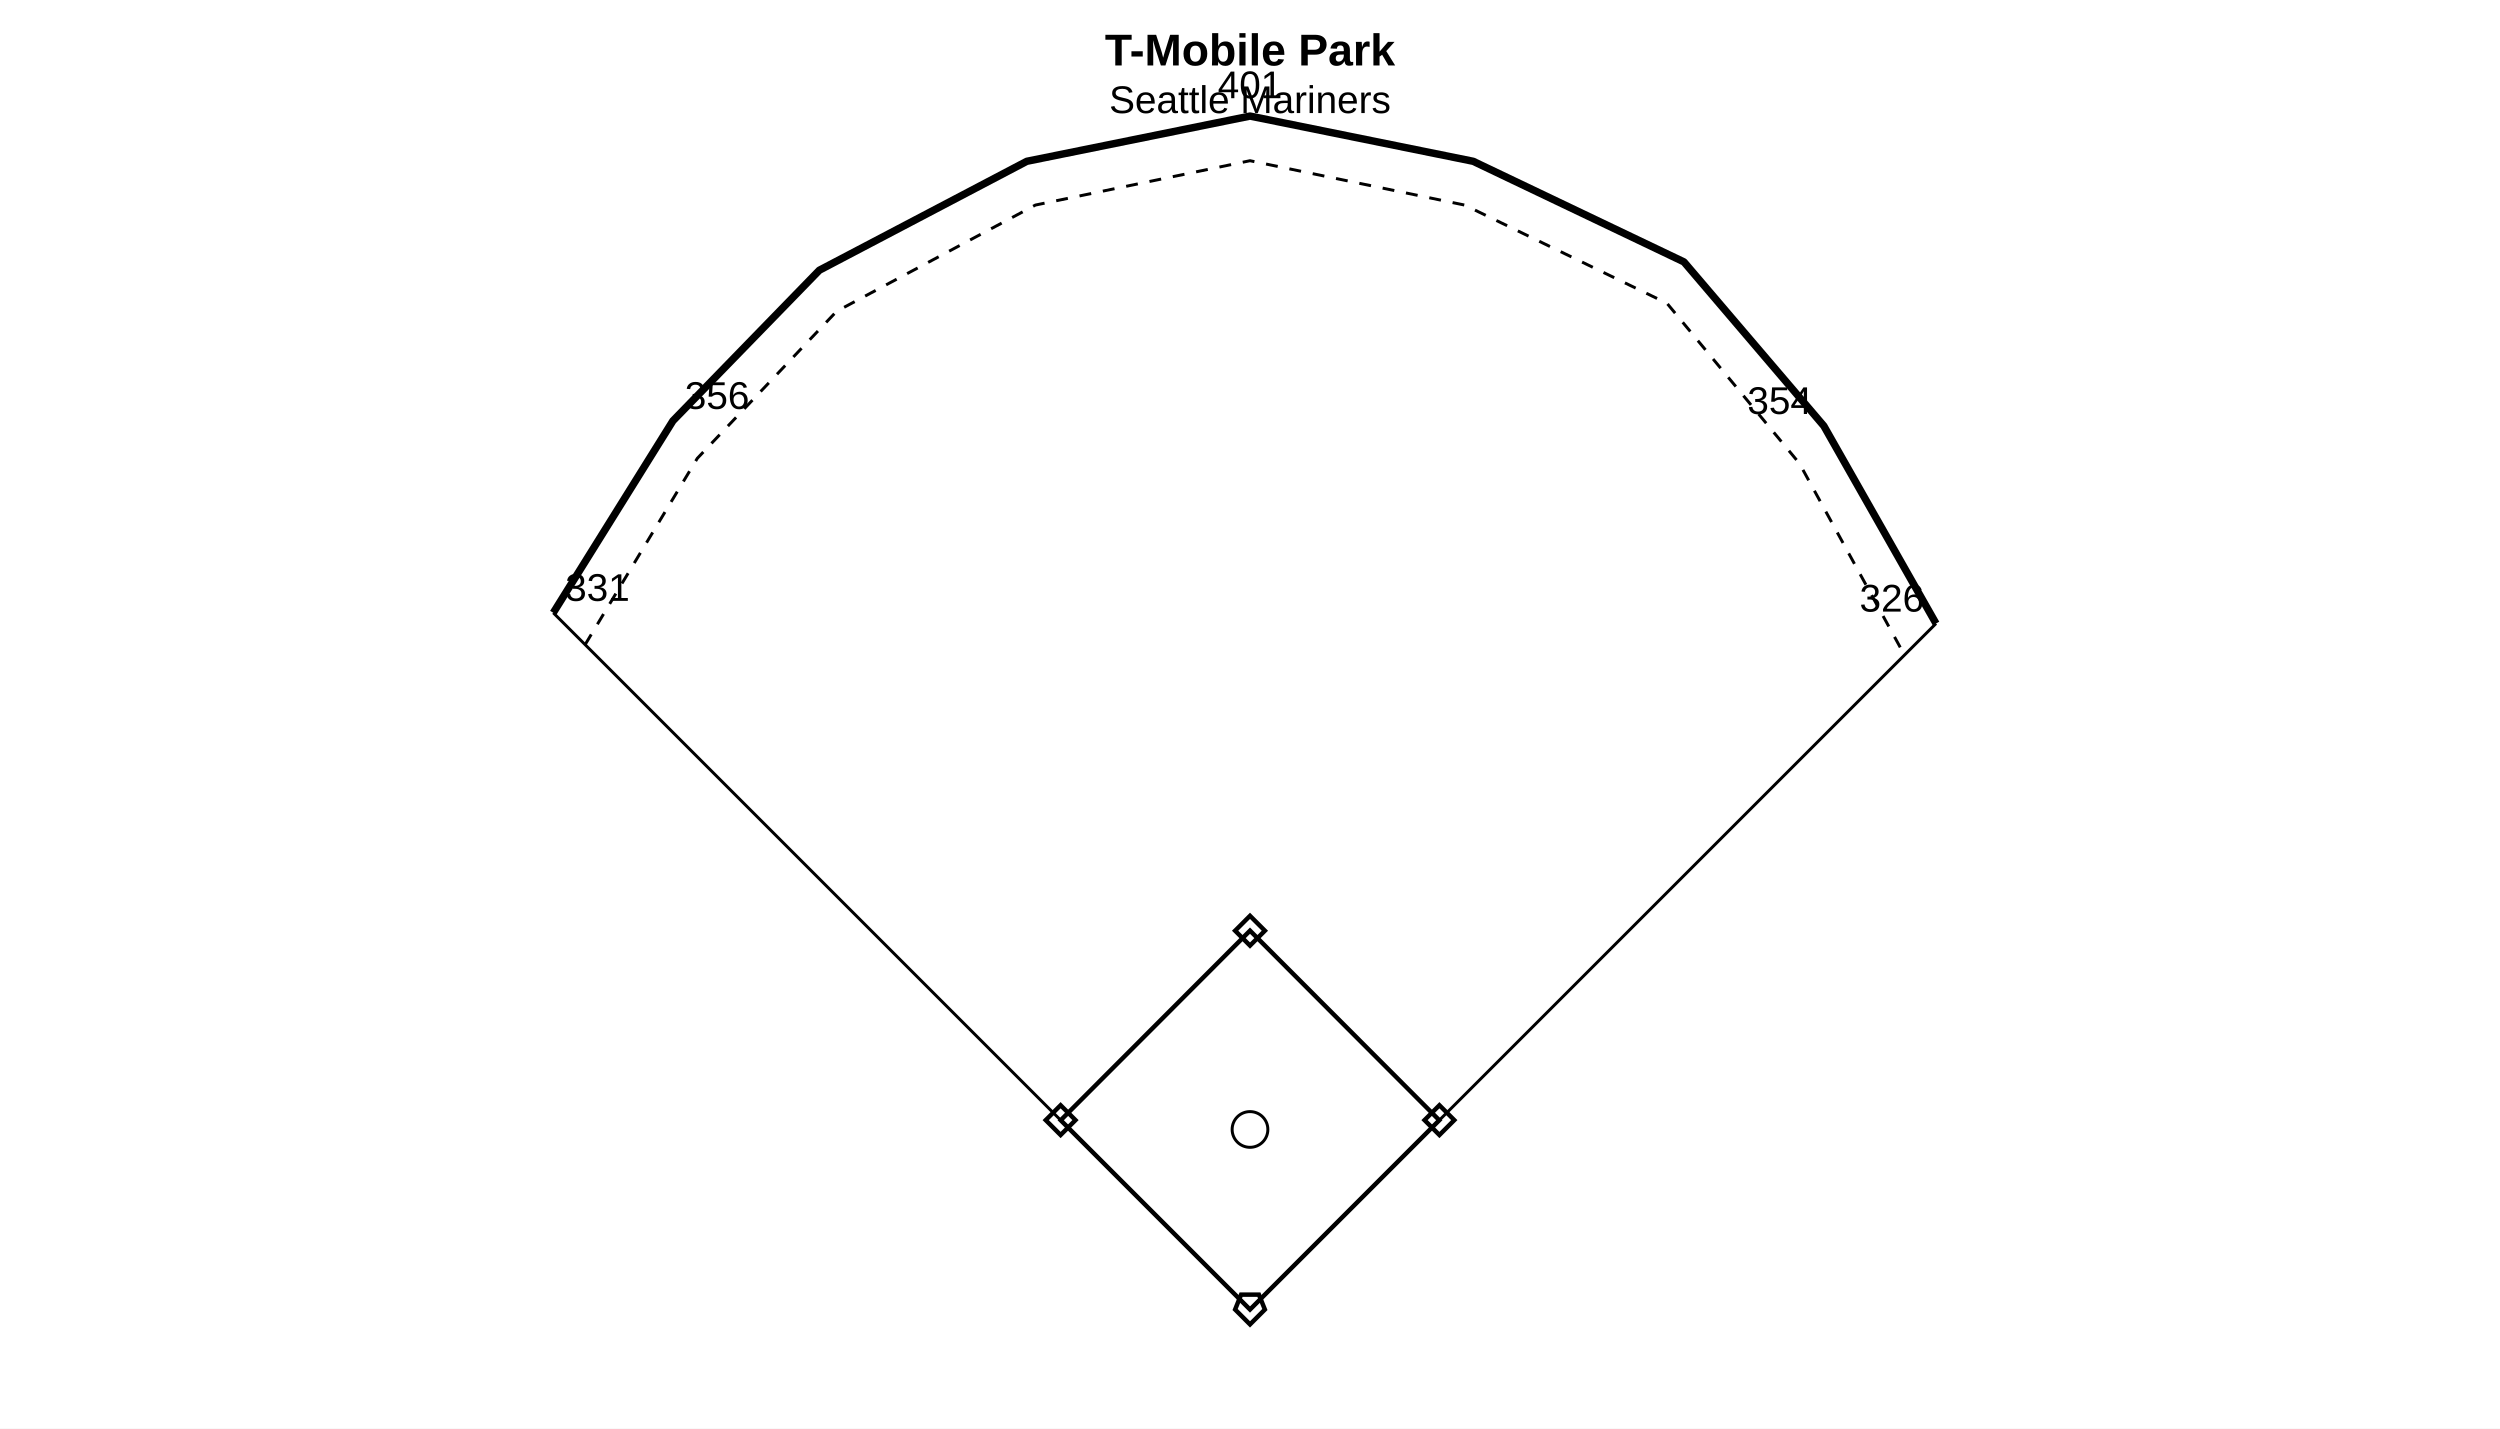
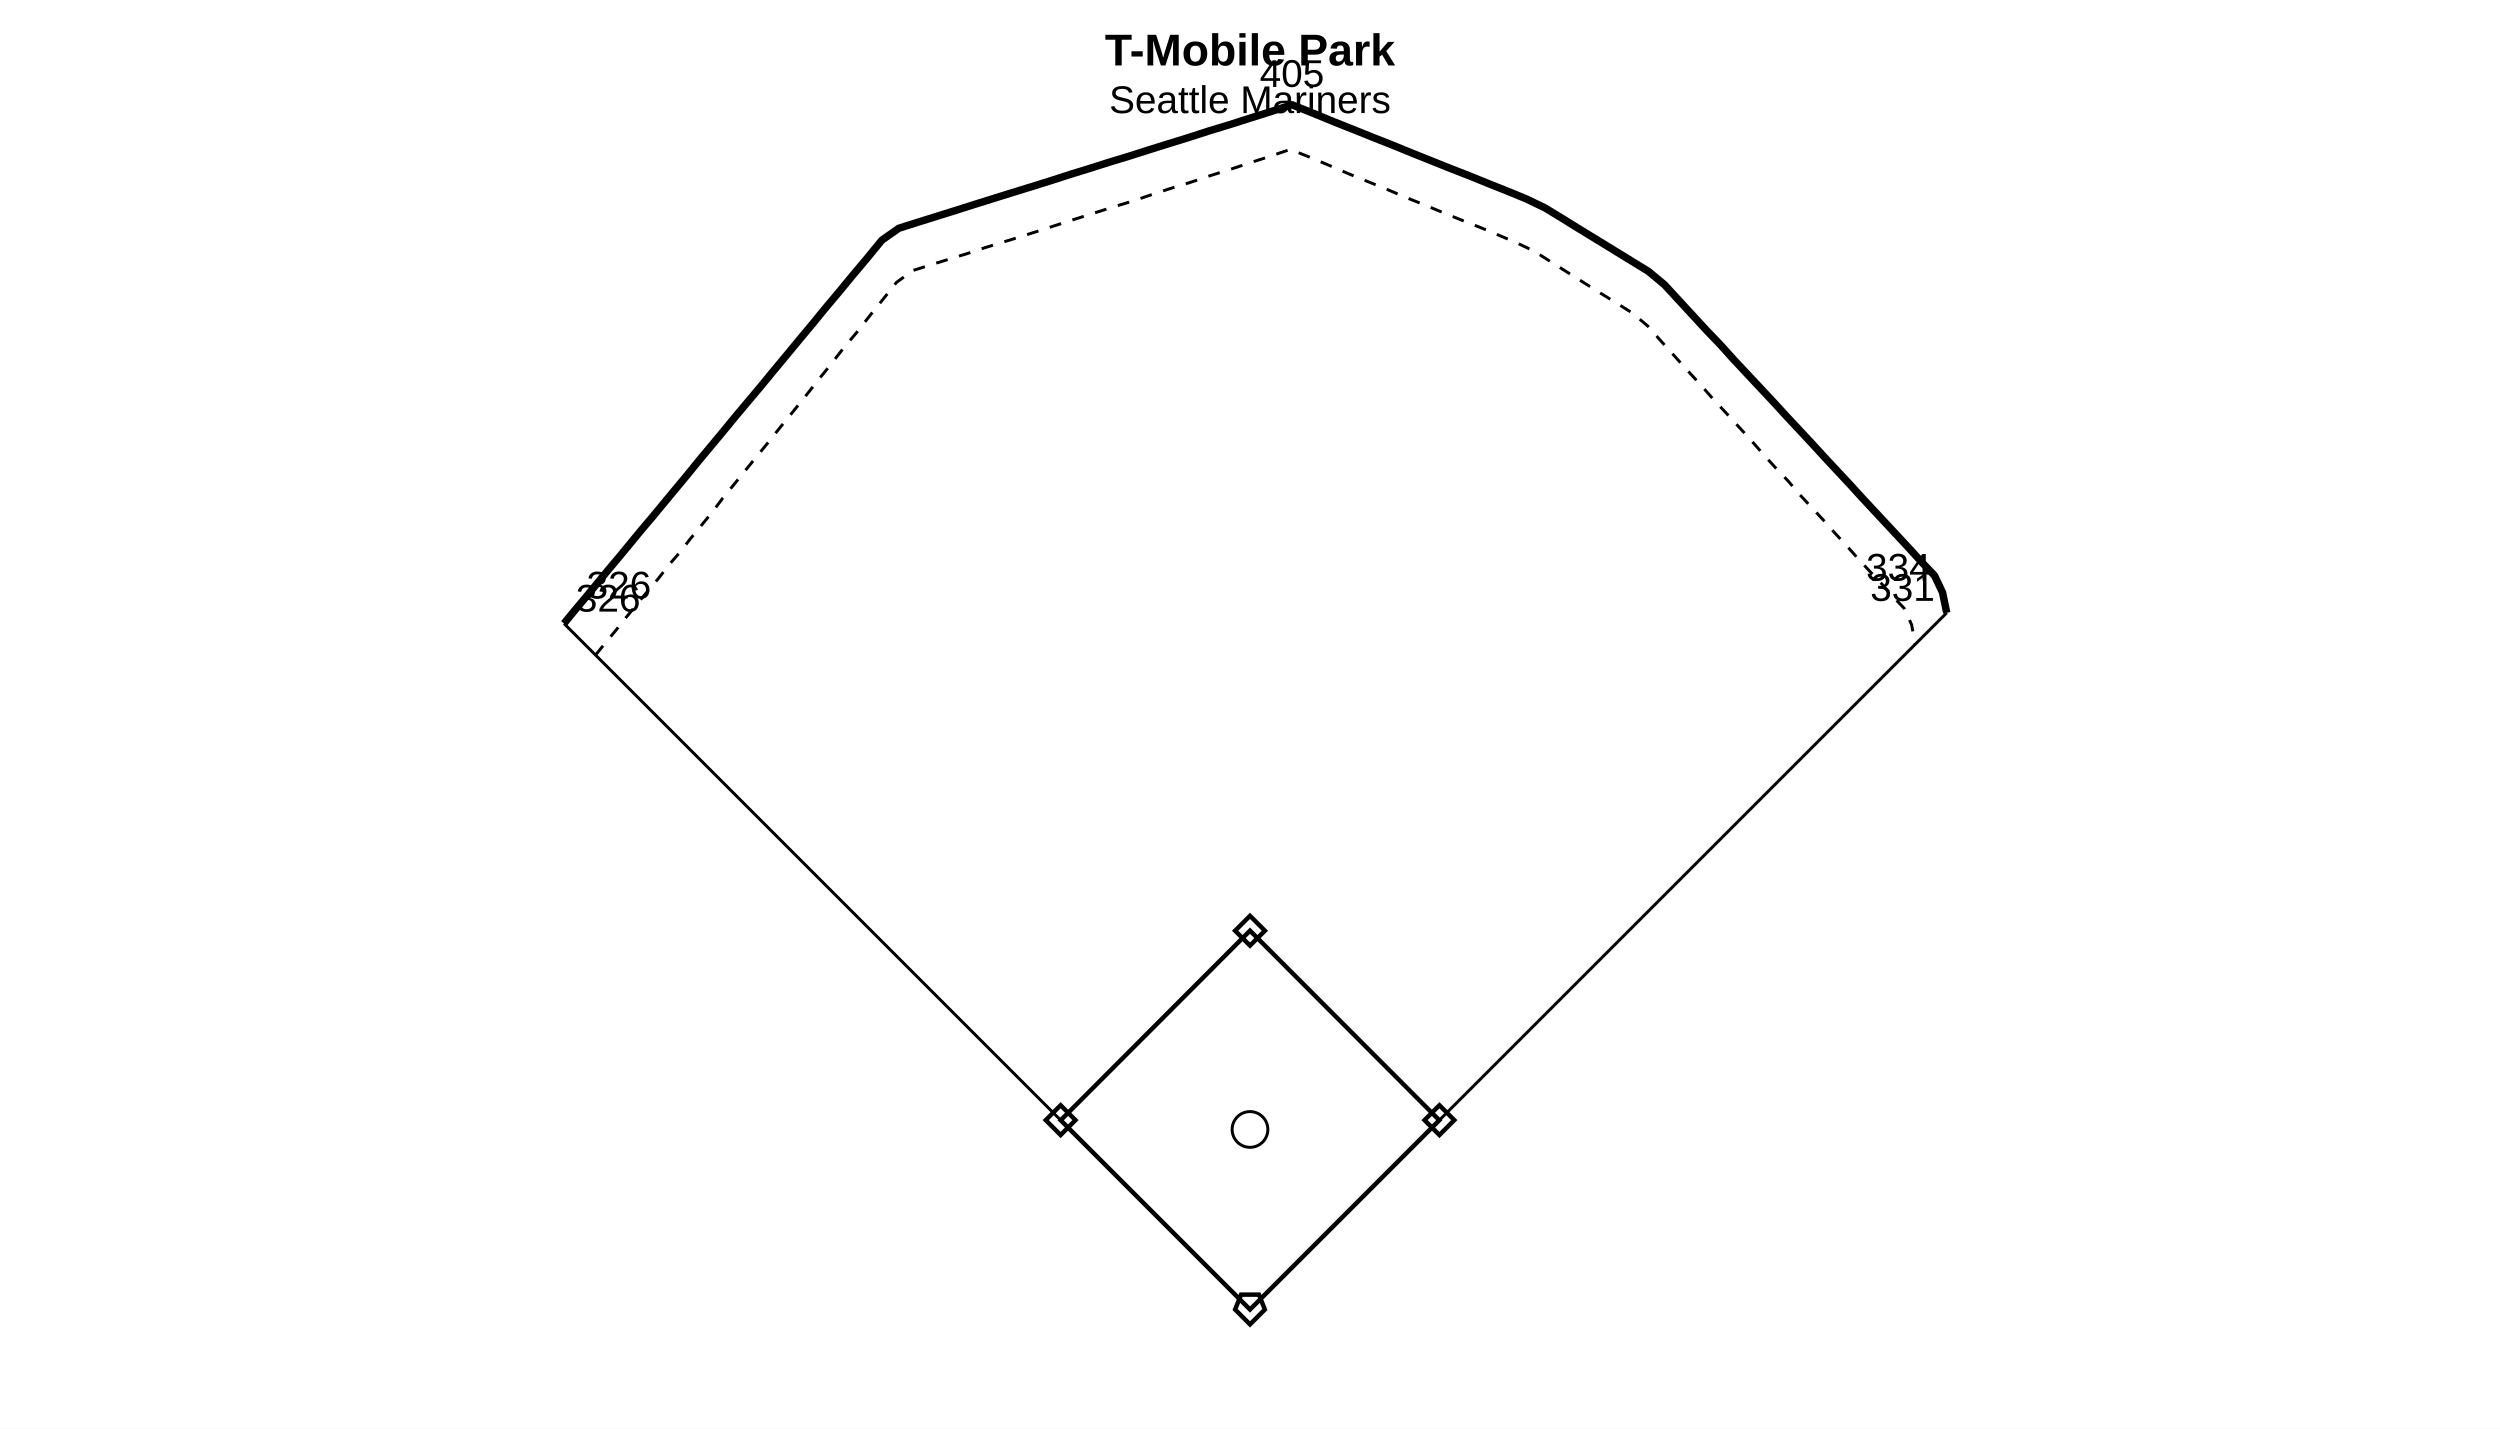
<svg xmlns="http://www.w3.org/2000/svg" width="840" height="480" viewBox="0 0 840 480">
  <rect x="0" y="0" width="840" height="480" fill="white" />
-   <line x1="420.0" y1="440.0" x2="185.9" y2="205.9" stroke="black" stroke-width="1" />
-   <line x1="420.0" y1="440.0" x2="650.5" y2="209.5" stroke="black" stroke-width="1" />
-   <polyline points="196.6,216.6 234.3,154.0 281.1,104.6 347.9,68.9 420.0,54.0 492.1,68.9 560.1,101.9 604.6,155.7 639.9,220.1" fill="none" stroke="black" stroke-width="1" stroke-dasharray="4 4" />
-   <polyline points="185.9,205.9 226.1,141.4 275.3,90.8 345.0,54.2 420.0,39.0 495.0,54.2 565.8,88.0 612.8,143.1 650.5,209.5" fill="none" stroke="black" stroke-width="2.5" stroke-linejoin="round" />
+   <line x1="420.0" y1="440.0" x2="189.5" y2="209.5" stroke="black" stroke-width="1" />
+   <line x1="420.0" y1="440.0" x2="654.1" y2="205.9" stroke="black" stroke-width="1" />
+   <polyline points="200.1,220.1 203.5,215.9 207.0,211.7 210.5,207.3 214.0,203.0 217.5,198.8 221.2,194.4 224.6,190.0 228.4,185.6 231.9,181.1 235.6,176.6 239.3,172.1 242.9,167.3 246.7,162.7 250.5,158.0 254.4,153.2 258.4,148.3 262.3,143.4 266.3,138.5 270.5,133.3 274.5,128.2 278.8,122.9 283.0,117.5 287.6,112.0 292.0,106.4 296.5,100.8 301.2,94.9 306.7,90.9 312.7,89.0 318.8,87.1 325.0,85.2 331.0,83.2 337.2,81.3 343.3,79.4 349.6,77.4 355.7,75.4 361.9,73.4 368.2,71.4 374.5,69.4 380.8,67.5 387.2,65.3 393.7,63.2 400.2,61.2 406.7,59.0 413.4,56.9 420.0,54.7 426.8,52.5 433.5,50.2 440.3,52.9 446.9,55.7 453.4,58.5 459.8,61.1 466.2,63.7 472.5,66.4 478.8,68.9 485.0,71.5 491.2,74.0 497.3,76.4 503.3,78.9 509.4,81.5 515.3,84.3 521.0,87.9 526.5,91.4 532.2,95.0 537.6,98.4 543.1,101.8 548.5,105.2 553.6,109.5 558.1,114.6 562.6,119.6 567.1,124.6 571.5,129.4 575.8,134.3 580.1,138.9 584.4,143.6 588.5,148.1 592.6,152.8 596.6,157.2 600.8,161.6 604.7,166.2 608.7,170.5 612.7,174.8 616.6,179.2 620.5,183.4 624.3,187.7 628.2,191.9 632.1,196.0 635.9,200.3 639.8,204.4 642.3,209.9 643.5,216.5" fill="none" stroke="black" stroke-width="1" stroke-dasharray="4 4" />
+   <polyline points="189.5,209.5 193.1,205.1 196.8,200.7 200.5,196.2 204.2,191.7 207.9,187.3 211.7,182.7 215.4,178.2 219.3,173.6 223.1,169.0 227.0,164.3 230.9,159.6 234.8,154.8 238.8,150.0 242.8,145.2 246.9,140.2 251.1,135.2 255.3,130.2 259.5,125.1 263.9,119.8 268.2,114.6 272.7,109.2 277.2,103.7 281.9,98.1 286.6,92.4 291.4,86.7 296.3,80.7 302.0,76.7 308.3,74.7 314.7,72.7 321.1,70.7 327.4,68.7 333.8,66.7 340.2,64.7 346.7,62.7 353.1,60.7 359.6,58.6 366.1,56.6 372.7,54.5 379.3,52.5 385.9,50.4 392.6,48.3 399.4,46.2 406.2,44.0 413.1,41.9 420.0,39.7 427.0,37.5 434.1,35.2 441.1,38.0 447.9,40.8 454.7,43.5 461.4,46.2 468.0,48.8 474.6,51.5 481.1,54.1 487.6,56.7 494.0,59.2 500.4,61.8 506.7,64.3 513.0,66.9 519.2,69.9 525.1,73.5 530.9,77.1 536.8,80.7 542.5,84.2 548.2,87.7 553.9,91.2 559.2,95.6 564.0,100.8 568.7,105.9 573.4,111.0 578.1,115.9 582.6,120.9 587.1,125.7 591.6,130.5 596.0,135.2 600.3,139.9 604.6,144.5 608.9,149.1 613.1,153.7 617.3,158.2 621.5,162.7 625.6,167.2 629.7,171.6 633.8,176.0 637.9,180.4 641.9,184.7 645.9,189.1 650.0,193.4 652.7,199.1 654.1,205.9" fill="none" stroke="black" stroke-width="2.5" stroke-linejoin="round" />
  <polyline points="352.8,507.2 354.5,508.8 356.2,510.4 357.9,511.9 359.7,513.4 361.6,514.9 363.4,516.3 365.3,517.7 367.2,519.0 369.2,520.3 371.2,521.5 373.2,522.7 375.2,523.8 377.3,524.9 379.4,525.9 381.5,526.8 383.6,527.8 385.8,528.6 388.0,529.4 390.2,530.2 392.4,530.9 394.7,531.6 396.9,532.2 399.2,532.7 401.5,533.2 403.8,533.6 406.1,534.0 408.4,534.3 410.7,534.5 413.0,534.7 415.3,534.9 417.7,535.0 420.0,535.0 422.3,535.0 424.7,534.9 427.0,534.7 429.3,534.5 431.6,534.3 433.9,534.0 436.2,533.6 438.5,533.2 440.8,532.7 443.1,532.2 445.3,531.6 447.6,530.9 449.8,530.2 452.0,529.4 454.2,528.6 456.4,527.8 458.5,526.8 460.6,525.9 462.7,524.9 464.8,523.8 466.8,522.7 468.8,521.5 470.8,520.3 472.8,519.0 474.7,517.7 476.6,516.3 478.4,514.9 480.3,513.4 482.1,511.9 483.8,510.4 485.5,508.8 487.2,507.2" fill="none" stroke="black" stroke-width="1" />
  <polygon points="483.6,376.4 420.0,312.7 356.4,376.4 420.0,440.0" fill="none" stroke="black" stroke-width="1.5" />
  <polygon points="483.64,371.36 488.64,376.36 483.64,381.36 478.64,376.36" fill="none" stroke="black" stroke-width="1.5" />
  <polygon points="420,307.72 425,312.72 420,317.72 415,312.72" fill="none" stroke="black" stroke-width="1.5" />
  <polygon points="356.36,371.36 361.36,376.36 356.36,381.36 351.36,376.36" fill="none" stroke="black" stroke-width="1.5" />
  <polygon points="420,445 415,440 417,435 423,435 425,440" fill="none" stroke="black" stroke-width="1.5" />
  <circle cx="420.0" cy="379.5" r="6" fill="none" stroke="black" stroke-width="1" />
-   <text x="189.9" y="201.9" font-family="Arial,Helvetica,sans-serif" font-size="13" text-anchor="start" fill="black">331</text>
-   <text x="230.1" y="137.4" font-family="Arial,Helvetica,sans-serif" font-size="13" text-anchor="start" fill="black">356</text>
-   <text x="420.0" y="33.0" font-family="Arial,Helvetica,sans-serif" font-size="13" text-anchor="middle" fill="black">401</text>
-   <text x="608.8" y="139.1" font-family="Arial,Helvetica,sans-serif" font-size="13" text-anchor="end" fill="black">354</text>
-   <text x="646.5" y="205.5" font-family="Arial,Helvetica,sans-serif" font-size="13" text-anchor="end" fill="black">326</text>
+   <text x="193.5" y="205.5" font-family="Arial,Helvetica,sans-serif" font-size="13" text-anchor="start" fill="black">326</text>
+   <text x="197.1" y="201.1" font-family="Arial,Helvetica,sans-serif" font-size="13" text-anchor="start" fill="black">326</text>
+   <text x="434.1" y="29.2" font-family="Arial,Helvetica,sans-serif" font-size="13" text-anchor="middle" fill="black">405</text>
+   <text x="648.7" y="195.1" font-family="Arial,Helvetica,sans-serif" font-size="13" text-anchor="end" fill="black">334</text>
+   <text x="650.1" y="201.9" font-family="Arial,Helvetica,sans-serif" font-size="13" text-anchor="end" fill="black">331</text>
  <text x="420.0" y="22" font-family="Arial,Helvetica,sans-serif" font-size="15" font-weight="bold" text-anchor="middle" fill="black">T-Mobile Park</text>
  <text x="420.0" y="38" font-family="Arial,Helvetica,sans-serif" font-size="13" text-anchor="middle" fill="black">Seattle Mariners</text>
</svg>
